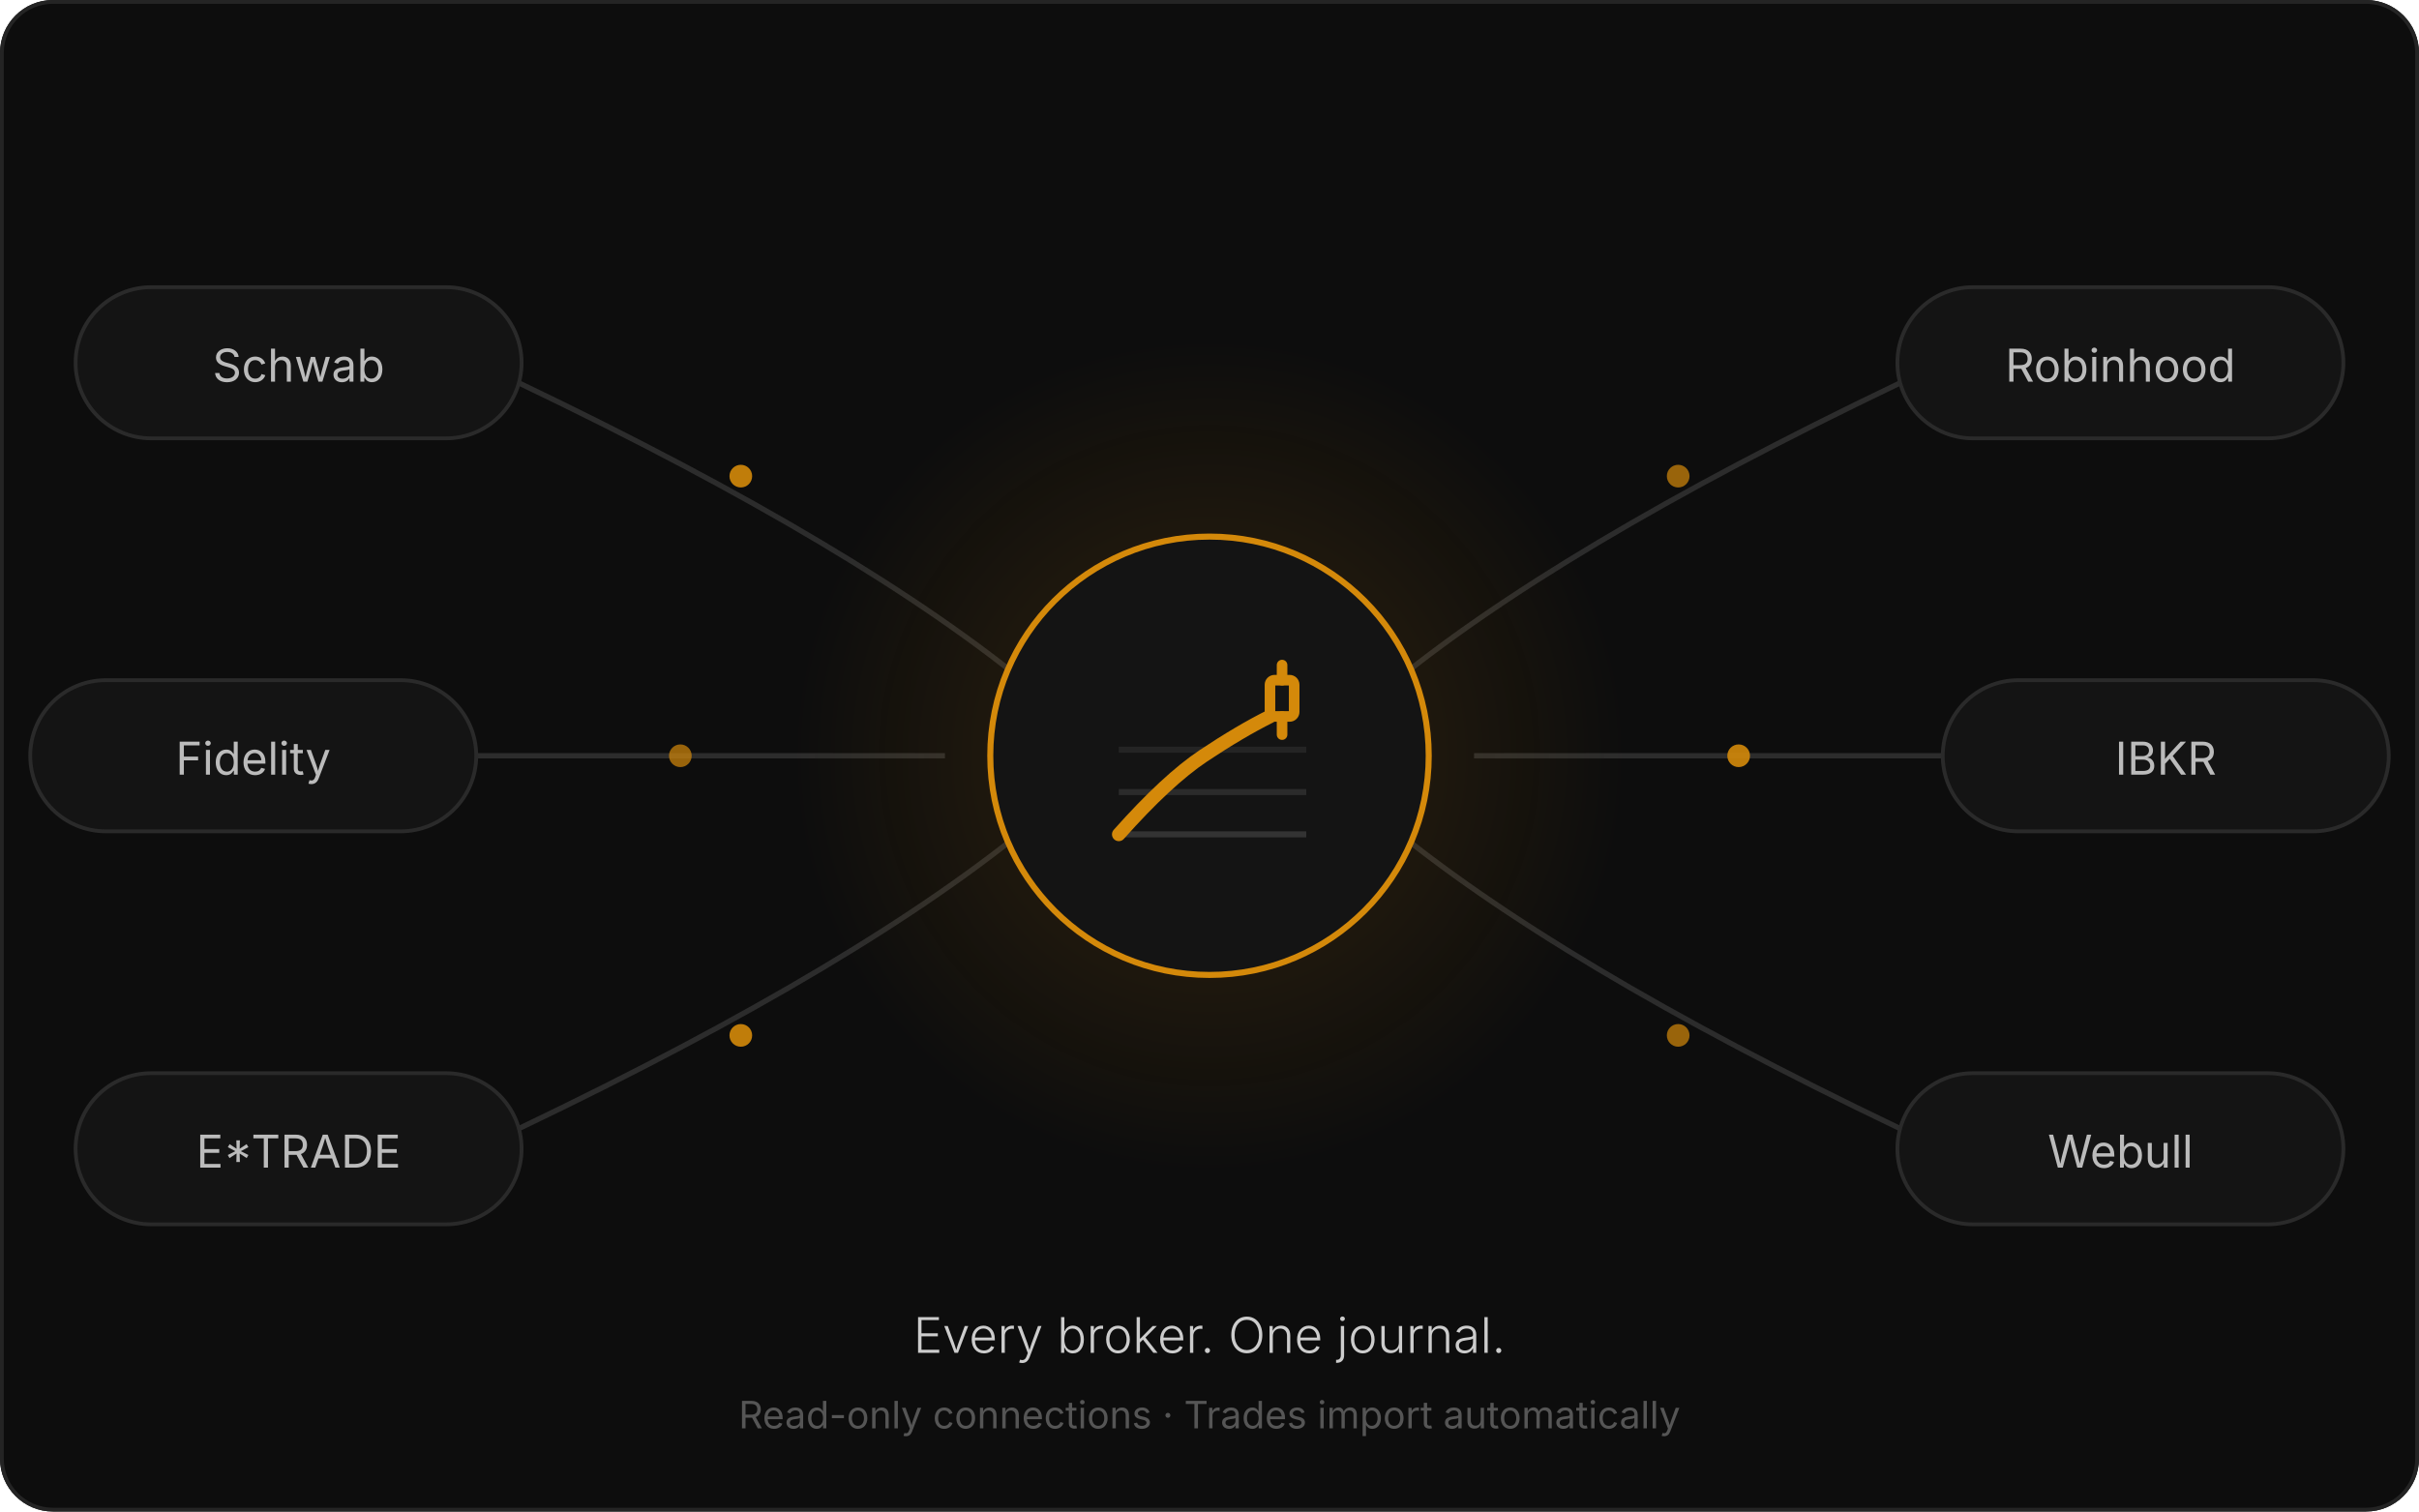
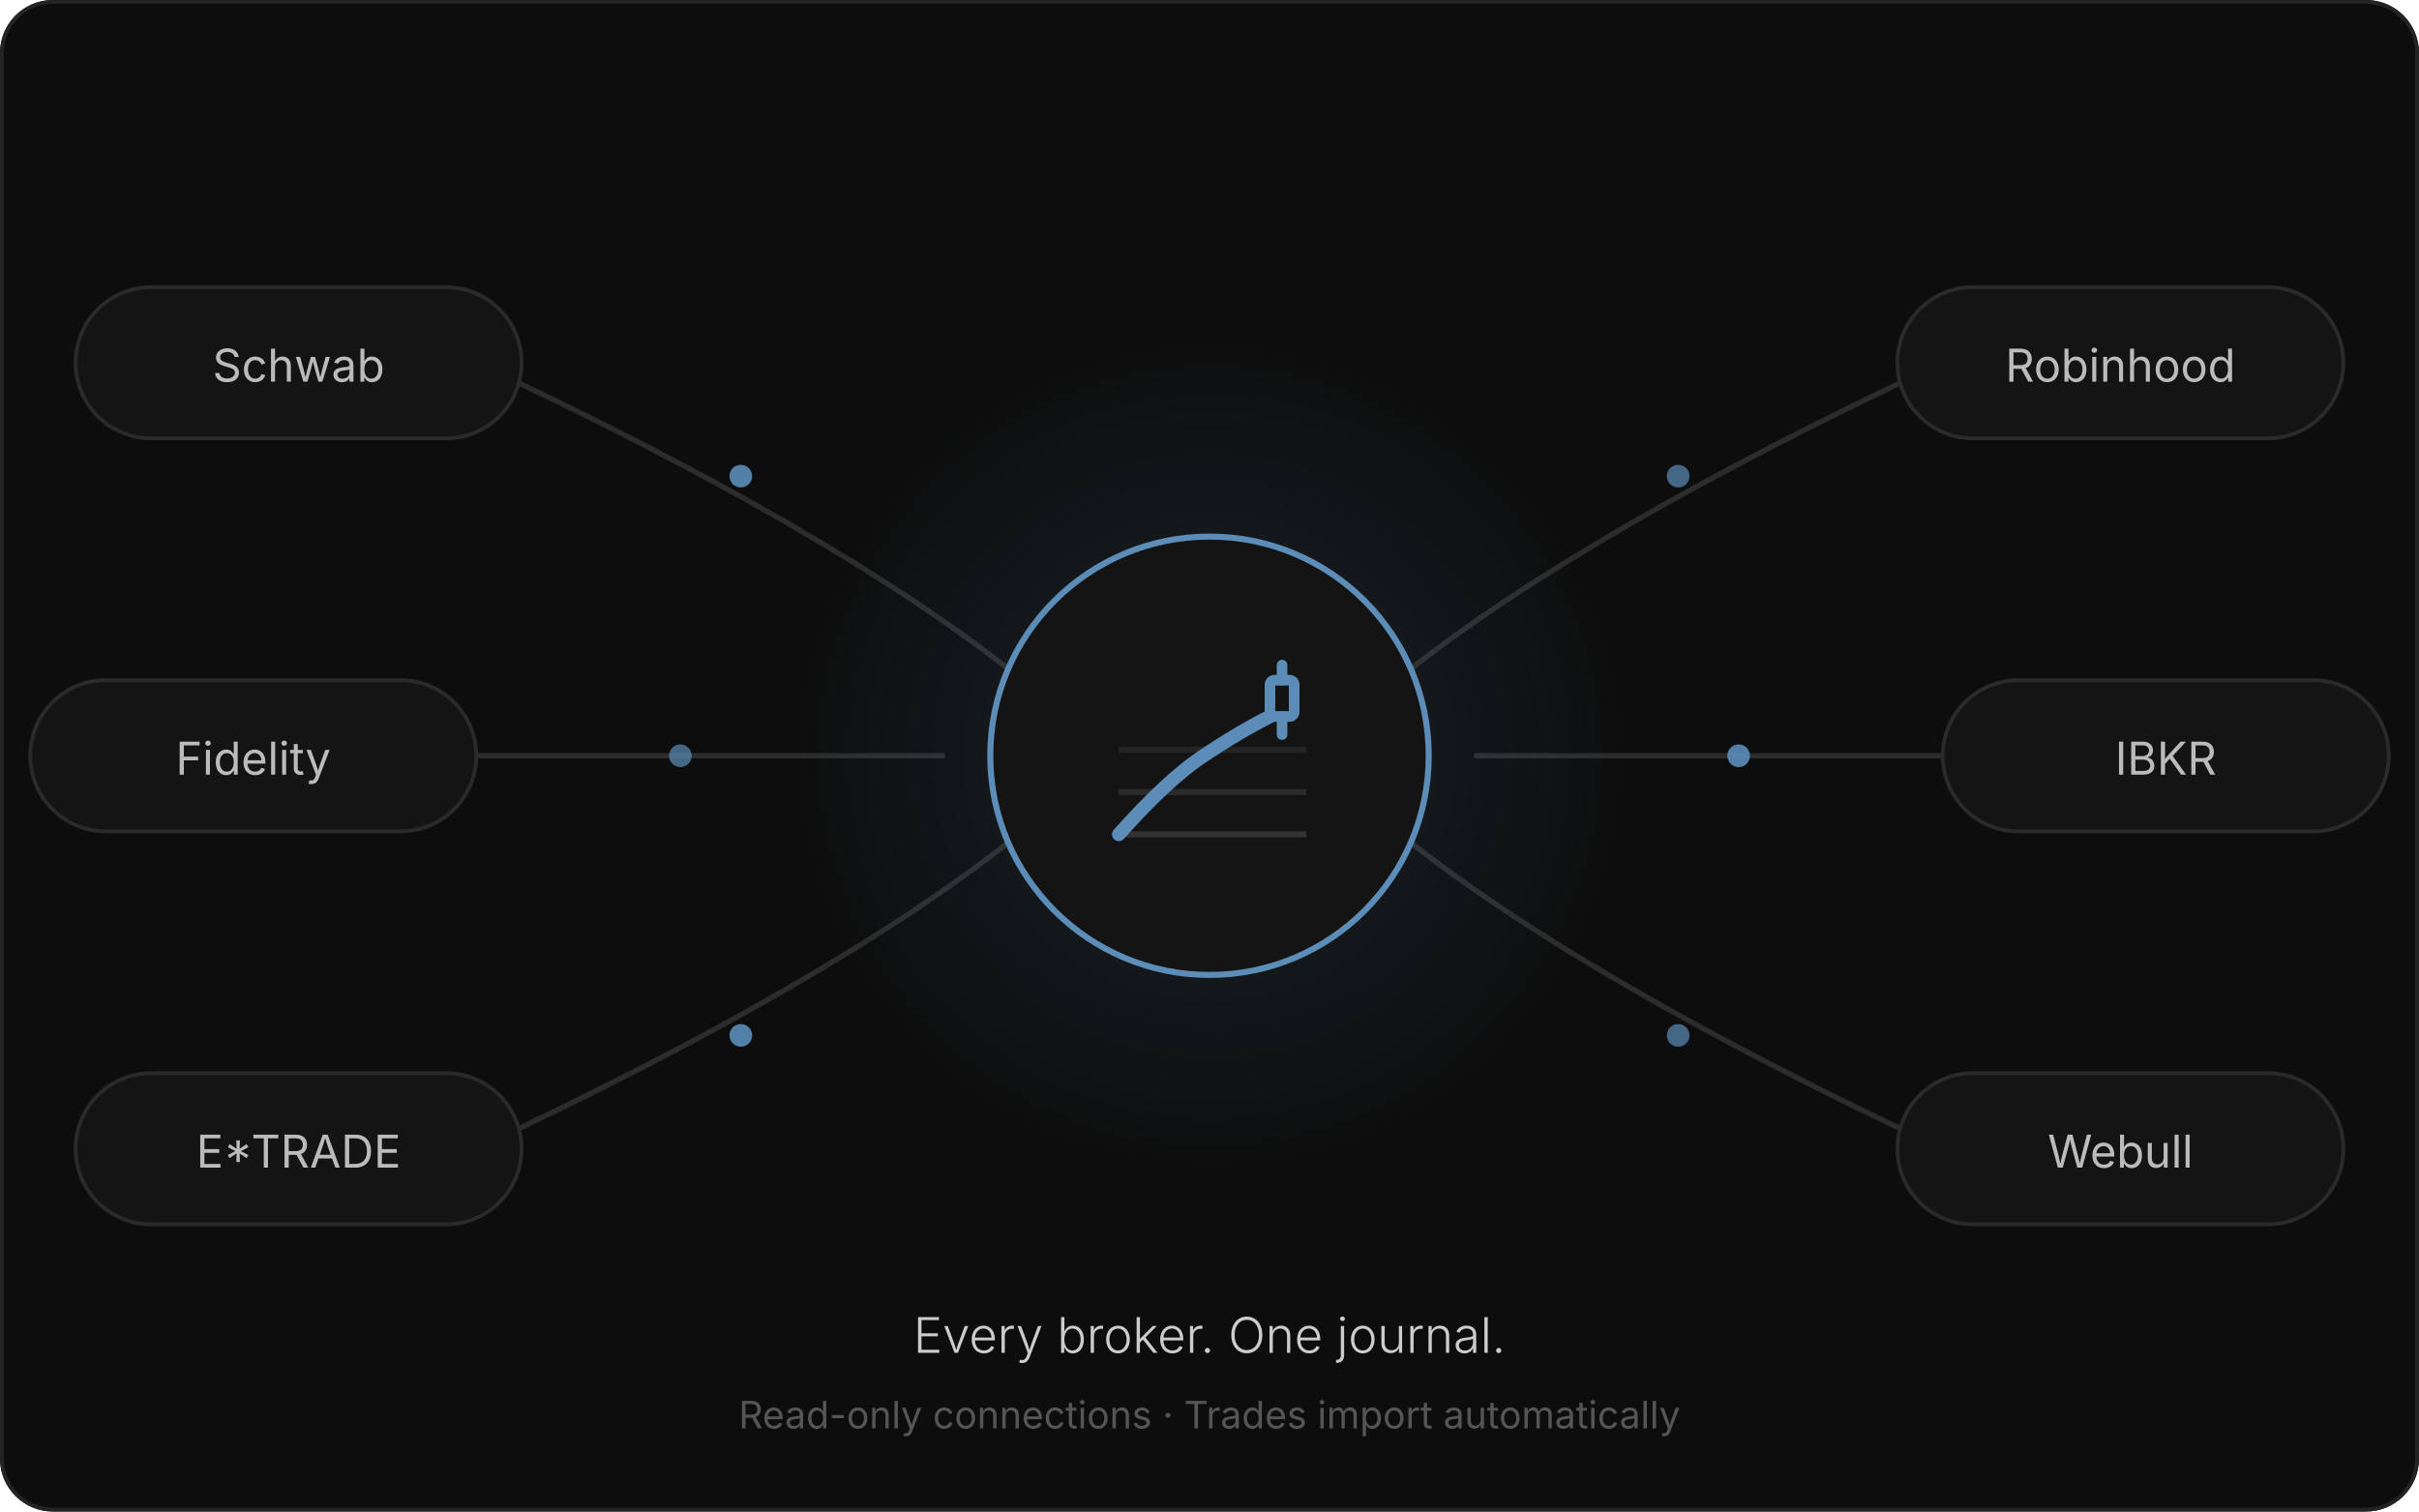
<svg xmlns="http://www.w3.org/2000/svg" width="640" height="400" viewBox="0 0 640 400" fill="none" font-family="Montserrat, -apple-system, 'Segoe UI', sans-serif">
  <defs>
    <radialGradient id="hubGlow" cx="50%" cy="50%" r="50%">
-       <stop offset="0%" stop-color="#D4890A" stop-opacity="0.18" />
-       <stop offset="100%" stop-color="#D4890A" stop-opacity="0" />
+       <stop offset="0%" stop-color="#5B8DB8" stop-opacity="0.18" />
+       <stop offset="100%" stop-color="#5B8DB8" stop-opacity="0" />
    </radialGradient>
  </defs>
  <rect width="640" height="400" rx="14" fill="#0D0D0D" />
  <rect x="0.5" y="0.5" width="639" height="399" rx="13.5" stroke="#242424" />
  <g stroke="#2c2c2c" stroke-width="1.4">
    <path d="M126 96 Q 220 140 268 178" />
    <path d="M110 200 L 250 200" />
    <path d="M126 304 Q 220 260 268 222" />
    <path d="M514 96 Q 420 140 372 178" />
    <path d="M530 200 L 390 200" />
    <path d="M514 304 Q 420 260 372 222" />
  </g>
-   <g fill="#D4890A">
+   <g fill="#5B8DB8">
    <circle cx="196" cy="126" r="3" opacity="0.9" />
    <circle cx="180" cy="200" r="3" opacity="0.7" />
    <circle cx="196" cy="274" r="3" opacity="0.9" />
    <circle cx="444" cy="126" r="3" opacity="0.7" />
    <circle cx="460" cy="200" r="3" opacity="0.9" />
    <circle cx="444" cy="274" r="3" opacity="0.7" />
  </g>
  <circle cx="320" cy="200" r="110" fill="url(#hubGlow)" />
-   <circle cx="320" cy="200" r="58" fill="#141414" stroke="#D4890A" stroke-width="1.6" />
+   <circle cx="320" cy="200" r="58" fill="#141414" stroke="#5B8DB8" stroke-width="1.6" />
  <g transform="translate(288,168) scale(0.8)">
    <line x1="10" y1="66" x2="72" y2="66" stroke="#333" stroke-width="2" />
    <line x1="10" y1="52" x2="72" y2="52" stroke="#2b2b2b" stroke-width="2" />
    <line x1="10" y1="38" x2="72" y2="38" stroke="#242424" stroke-width="2" />
-     <path d="M10 66 Q26 48 38 40 Q50 32 60 27" stroke="#D4890A" stroke-width="4.5" stroke-linecap="round" fill="none" />
-     <line x1="64" y1="10" x2="64" y2="15" stroke="#D4890A" stroke-width="3.5" stroke-linecap="round" />
-     <rect x="60" y="15" width="8" height="12" rx="1.5" fill="none" stroke="#D4890A" stroke-width="3.5" />
-     <line x1="64" y1="27" x2="64" y2="33" stroke="#D4890A" stroke-width="3.5" stroke-linecap="round" />
+     <path d="M10 66 Q26 48 38 40 Q50 32 60 27" stroke="#5B8DB8" stroke-width="4.5" stroke-linecap="round" fill="none" />
+     <line x1="64" y1="10" x2="64" y2="15" stroke="#5B8DB8" stroke-width="3.5" stroke-linecap="round" />
+     <rect x="60" y="15" width="8" height="12" rx="1.5" fill="none" stroke="#5B8DB8" stroke-width="3.5" />
+     <line x1="64" y1="27" x2="64" y2="33" stroke="#5B8DB8" stroke-width="3.5" stroke-linecap="round" />
  </g>
  <g font-size="12" fill="#bbb">
    <rect x="20" y="76" width="118" height="40" rx="20" fill="#141414" stroke="#2a2a2a" />
    <text x="79" y="101" text-anchor="middle">Schwab</text>
    <rect x="8" y="180" width="118" height="40" rx="20" fill="#141414" stroke="#2a2a2a" />
    <text x="67" y="205" text-anchor="middle">Fidelity</text>
    <rect x="20" y="284" width="118" height="40" rx="20" fill="#141414" stroke="#2a2a2a" />
    <text x="79" y="309" text-anchor="middle">E*TRADE</text>
  </g>
  <g font-size="12" fill="#bbb">
    <rect x="502" y="76" width="118" height="40" rx="20" fill="#141414" stroke="#2a2a2a" />
    <text x="561" y="101" text-anchor="middle">Robinhood</text>
    <rect x="514" y="180" width="118" height="40" rx="20" fill="#141414" stroke="#2a2a2a" />
    <text x="573" y="205" text-anchor="middle">IBKR</text>
    <rect x="502" y="284" width="118" height="40" rx="20" fill="#141414" stroke="#2a2a2a" />
    <text x="561" y="309" text-anchor="middle">Webull</text>
  </g>
  <text x="320" y="358" font-size="13" fill="#ccc" text-anchor="middle" font-weight="300">Every broker. One journal.</text>
  <text x="320" y="378" font-size="10" fill="#555" text-anchor="middle">Read-only connections · Trades import automatically</text>
</svg>
